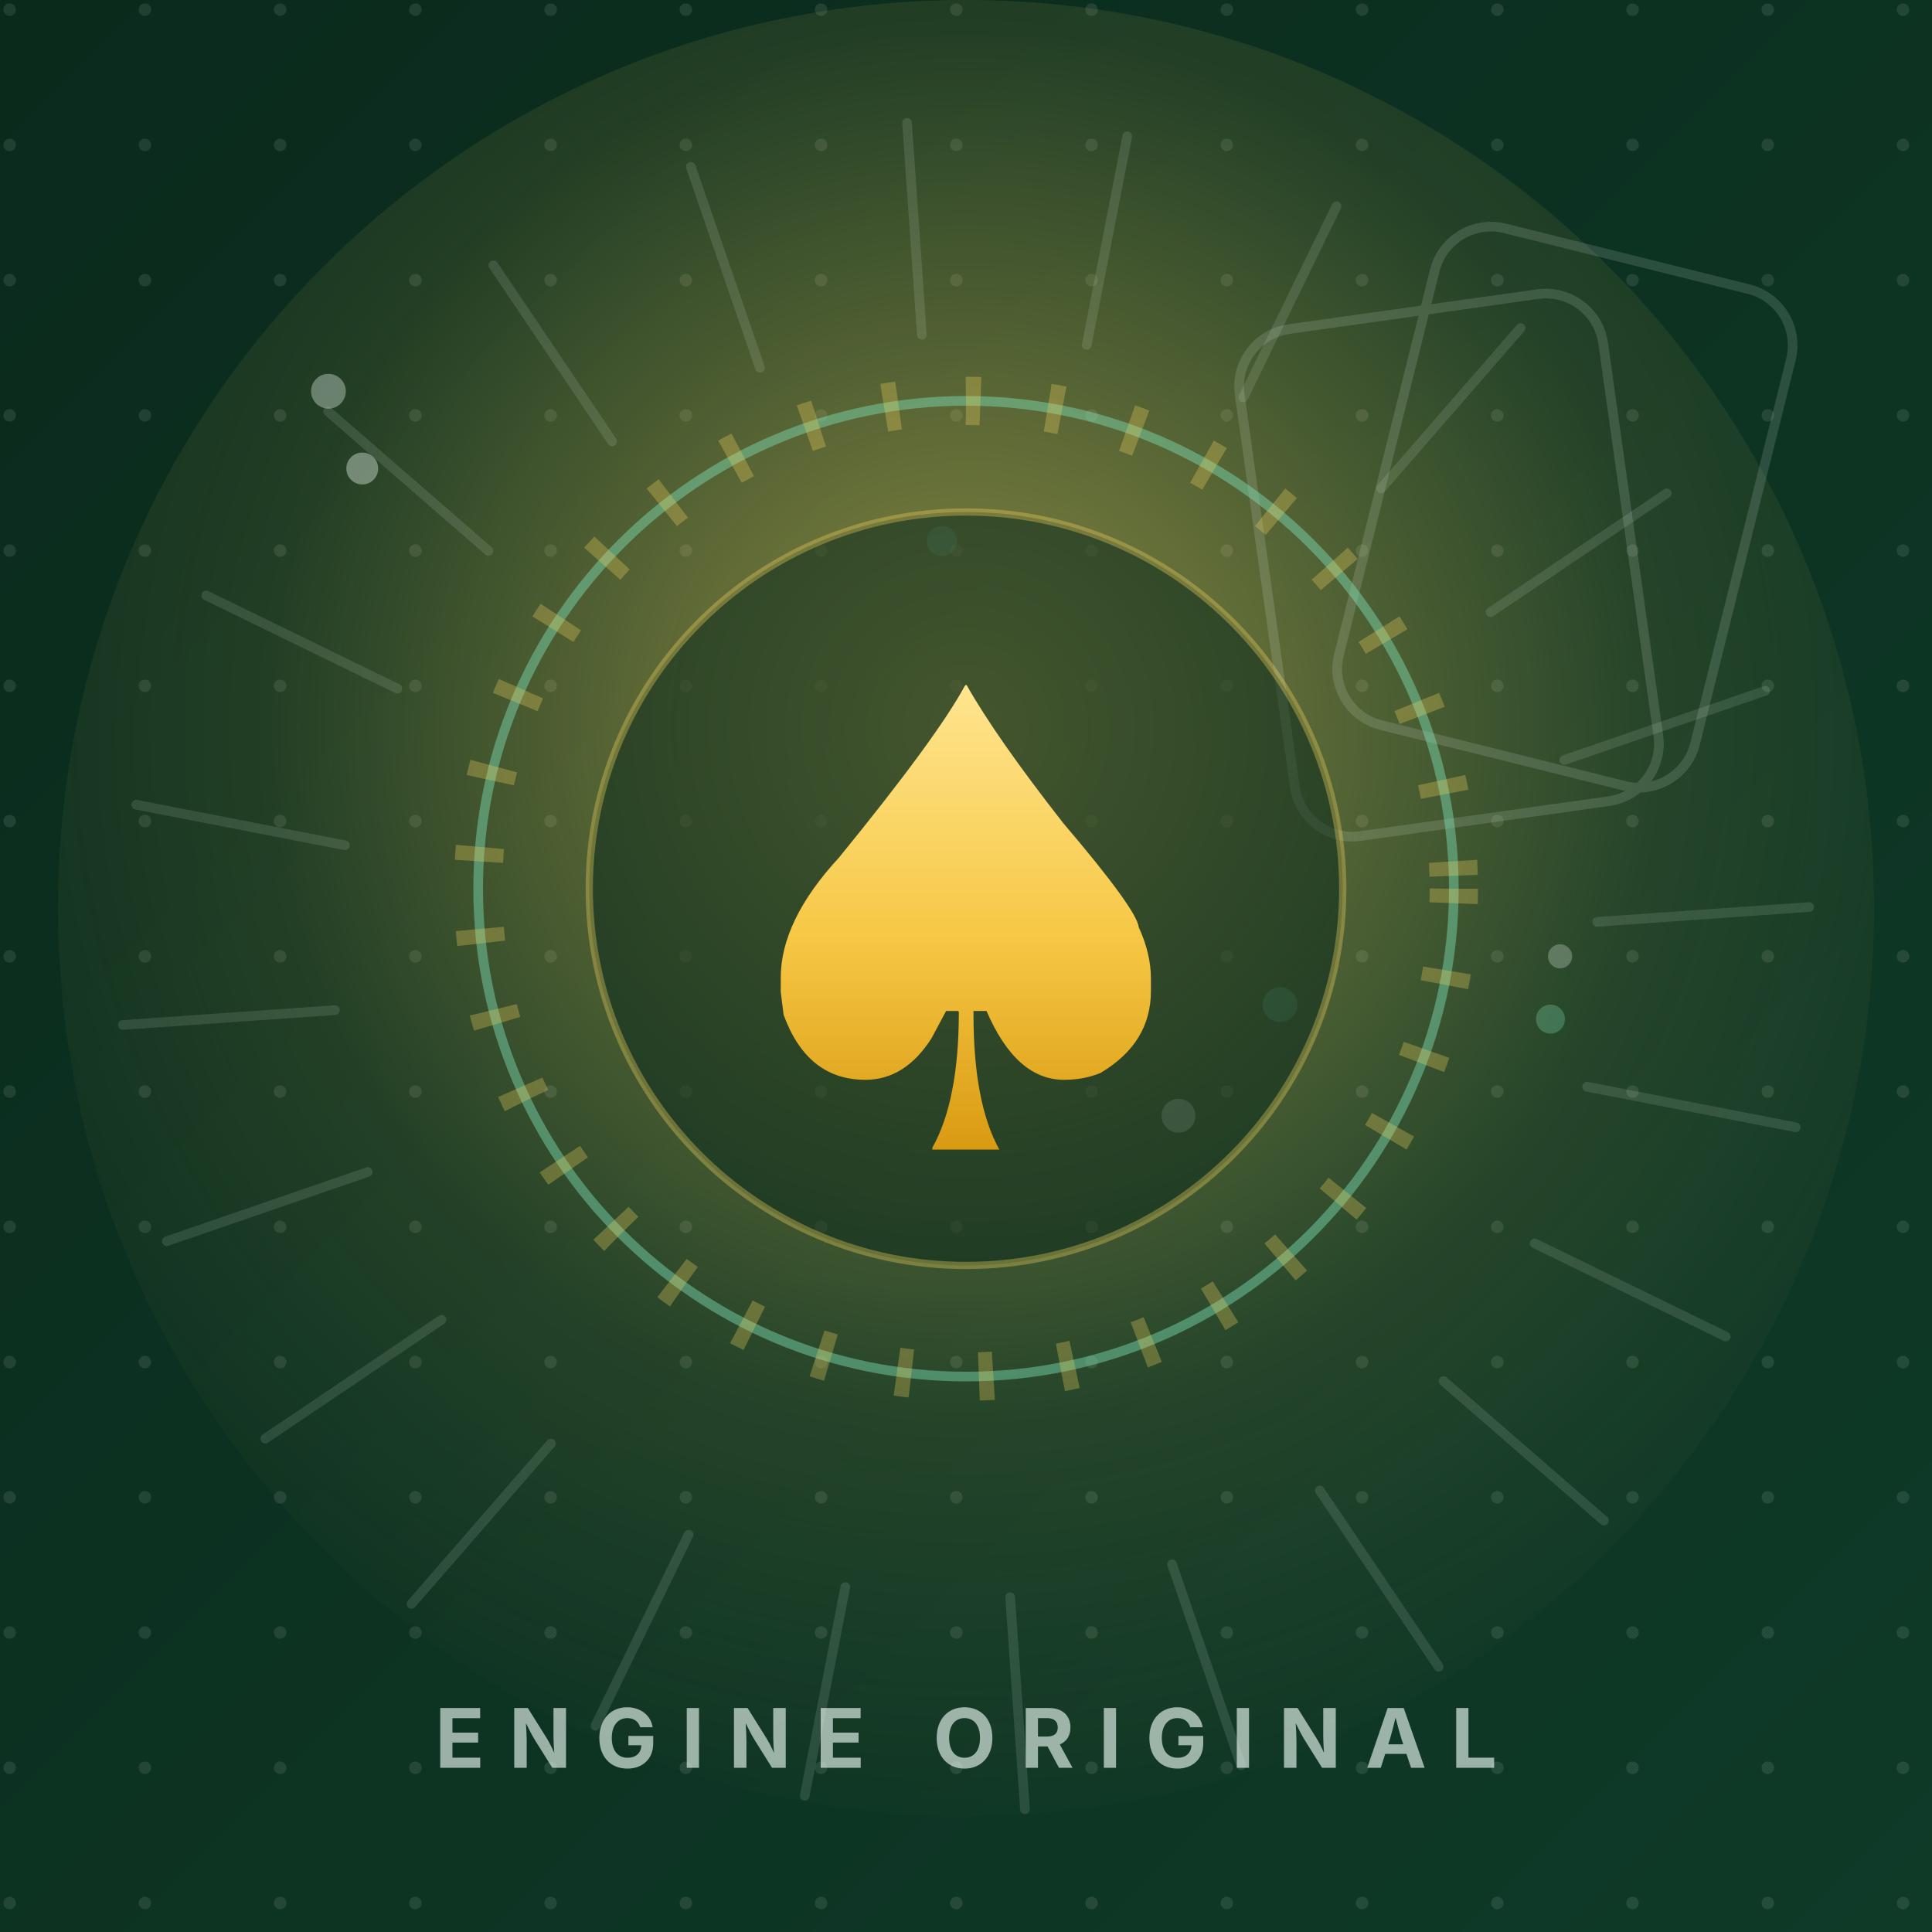
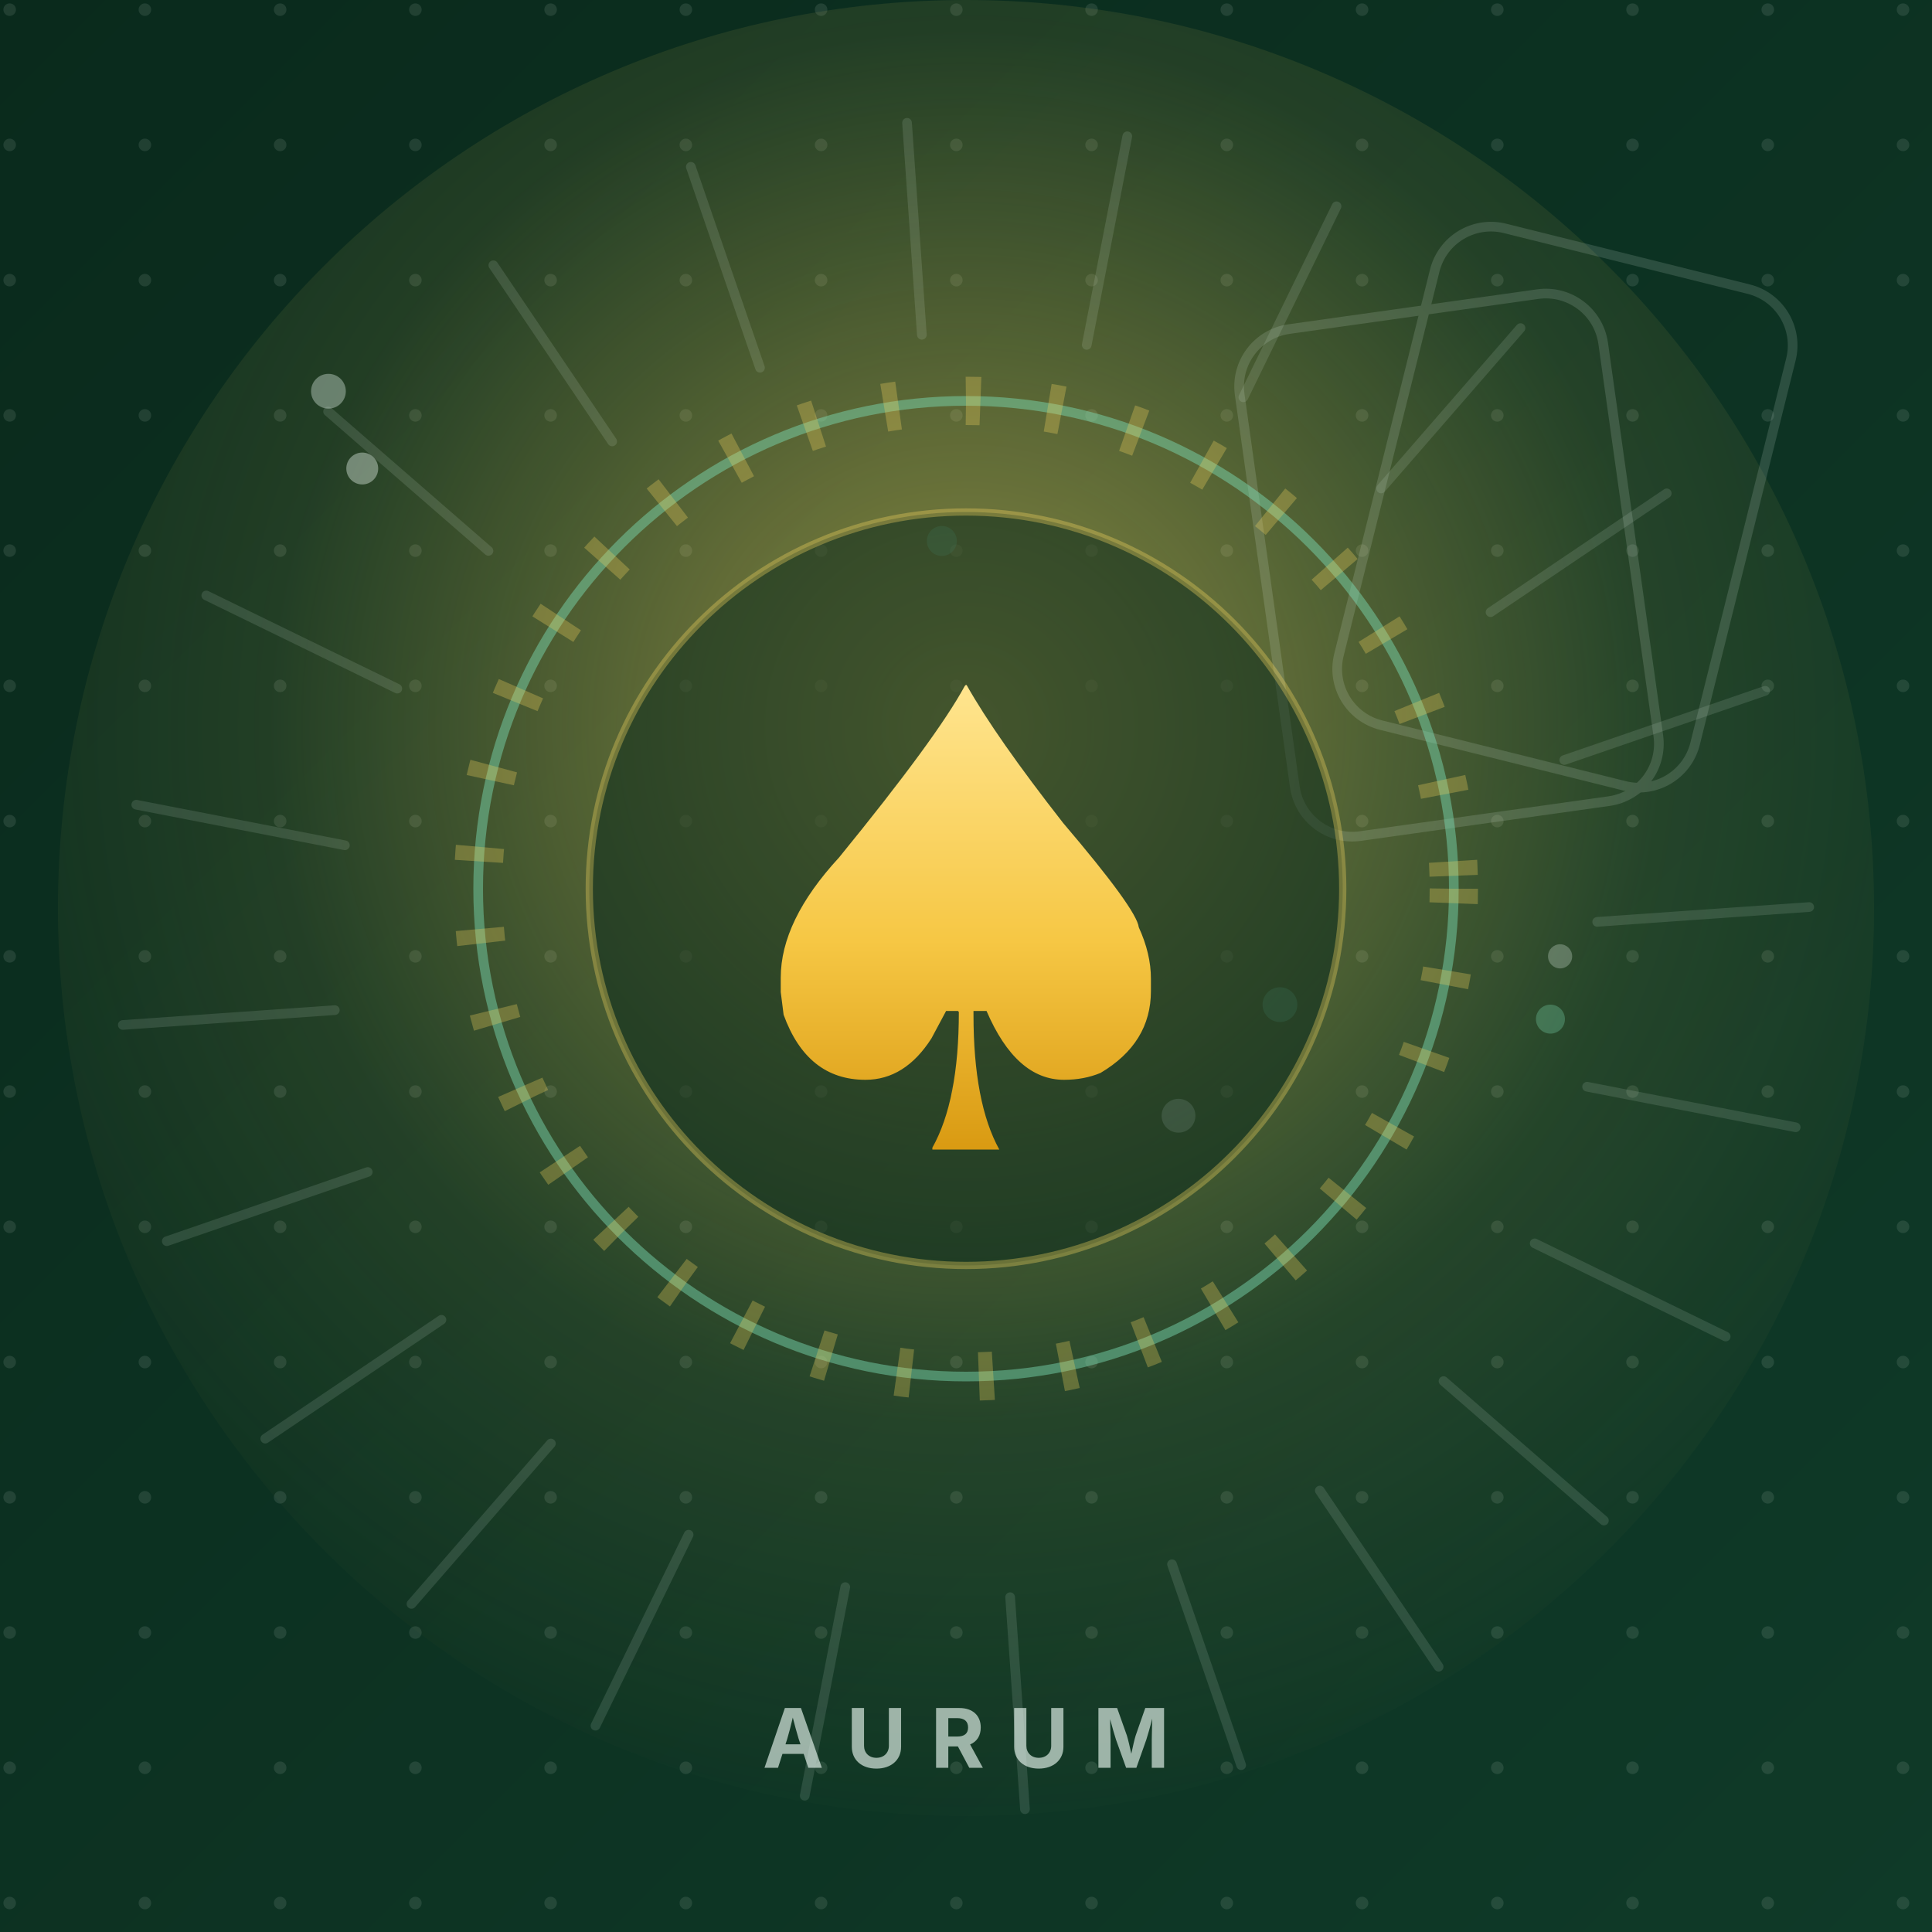
<svg xmlns="http://www.w3.org/2000/svg" viewBox="0 0 400 400" role="img" aria-label="Blackjack artwork">
  <defs>
    <linearGradient id="bg" x1="0" y1="0" x2="1" y2="1">
      <stop offset="0" stop-color="#0a2a1c" />
      <stop offset="1" stop-color="#0f3a28" />
    </linearGradient>
    <radialGradient id="glow" cx="50%" cy="40%" r="62%">
      <stop offset="0" stop-color="#f4d35e" stop-opacity=".55" />
      <stop offset=".62" stop-color="#f4d35e" stop-opacity=".10" />
      <stop offset="1" stop-color="#f4d35e" stop-opacity="0" />
    </radialGradient>
    <linearGradient id="gold" x1="0" y1="0" x2="0" y2="1">
      <stop offset="0" stop-color="#ffe58f" />
      <stop offset=".55" stop-color="#f6c744" />
      <stop offset="1" stop-color="#d99a12" />
    </linearGradient>
    <pattern id="dots" width="28" height="28" patternUnits="userSpaceOnUse">
      <circle cx="2" cy="2" r="1.3" fill="#f2fff8" opacity=".10" />
    </pattern>
  </defs>
  <rect width="400" height="400" fill="url(#bg)" />
  <rect width="400" height="400" fill="url(#dots)" />
  <circle cx="200" cy="188" r="188" fill="url(#glow)" />
  <g transform="rotate(11 200 200)">
    <rect x="199" y="24" width="2" height="46" rx="1" fill="#f2fff8" opacity=".12" transform="rotate(0 200 200)" />
    <rect x="199" y="24" width="2" height="46" rx="1" fill="#f2fff8" opacity=".12" transform="rotate(15 200 200)" />
    <rect x="199" y="24" width="2" height="46" rx="1" fill="#f2fff8" opacity=".12" transform="rotate(30 200 200)" />
    <rect x="199" y="24" width="2" height="46" rx="1" fill="#f2fff8" opacity=".12" transform="rotate(45 200 200)" />
    <rect x="199" y="24" width="2" height="46" rx="1" fill="#f2fff8" opacity=".12" transform="rotate(60 200 200)" />
    <rect x="199" y="24" width="2" height="46" rx="1" fill="#f2fff8" opacity=".12" transform="rotate(75 200 200)" />
    <rect x="199" y="24" width="2" height="46" rx="1" fill="#f2fff8" opacity=".12" transform="rotate(90 200 200)" />
    <rect x="199" y="24" width="2" height="46" rx="1" fill="#f2fff8" opacity=".12" transform="rotate(105 200 200)" />
    <rect x="199" y="24" width="2" height="46" rx="1" fill="#f2fff8" opacity=".12" transform="rotate(120 200 200)" />
    <rect x="199" y="24" width="2" height="46" rx="1" fill="#f2fff8" opacity=".12" transform="rotate(135 200 200)" />
    <rect x="199" y="24" width="2" height="46" rx="1" fill="#f2fff8" opacity=".12" transform="rotate(150 200 200)" />
    <rect x="199" y="24" width="2" height="46" rx="1" fill="#f2fff8" opacity=".12" transform="rotate(165 200 200)" />
    <rect x="199" y="24" width="2" height="46" rx="1" fill="#f2fff8" opacity=".12" transform="rotate(180 200 200)" />
    <rect x="199" y="24" width="2" height="46" rx="1" fill="#f2fff8" opacity=".12" transform="rotate(195 200 200)" />
    <rect x="199" y="24" width="2" height="46" rx="1" fill="#f2fff8" opacity=".12" transform="rotate(210 200 200)" />
    <rect x="199" y="24" width="2" height="46" rx="1" fill="#f2fff8" opacity=".12" transform="rotate(225 200 200)" />
    <rect x="199" y="24" width="2" height="46" rx="1" fill="#f2fff8" opacity=".12" transform="rotate(240 200 200)" />
    <rect x="199" y="24" width="2" height="46" rx="1" fill="#f2fff8" opacity=".12" transform="rotate(255 200 200)" />
    <rect x="199" y="24" width="2" height="46" rx="1" fill="#f2fff8" opacity=".12" transform="rotate(270 200 200)" />
    <rect x="199" y="24" width="2" height="46" rx="1" fill="#f2fff8" opacity=".12" transform="rotate(285 200 200)" />
    <rect x="199" y="24" width="2" height="46" rx="1" fill="#f2fff8" opacity=".12" transform="rotate(300 200 200)" />
    <rect x="199" y="24" width="2" height="46" rx="1" fill="#f2fff8" opacity=".12" transform="rotate(315 200 200)" />
    <rect x="199" y="24" width="2" height="46" rx="1" fill="#f2fff8" opacity=".12" transform="rotate(330 200 200)" />
    <rect x="199" y="24" width="2" height="46" rx="1" fill="#f2fff8" opacity=".12" transform="rotate(345 200 200)" />
  </g>
  <circle cx="321" cy="211" r="3.0" fill="#7ee0b8" opacity="0.29" />
  <circle cx="75" cy="97" r="3.3" fill="#f2fff8" opacity="0.38" />
  <circle cx="244" cy="231" r="3.5" fill="#f2fff8" opacity="0.28" />
  <circle cx="265" cy="208" r="3.6" fill="#7ee0b8" opacity="0.23" />
  <circle cx="68" cy="81" r="3.6" fill="#f2fff8" opacity="0.35" />
  <circle cx="323" cy="198" r="2.5" fill="#f2fff8" opacity="0.26" />
  <circle cx="195" cy="112" r="3.1" fill="#7ee0b8" opacity="0.22" />
  <g opacity=".14" fill="none" stroke="#f2fff8" stroke-width="2">
    <rect x="286" y="52" width="76" height="106" rx="12" transform="rotate(14 324 105)" />
    <rect x="262" y="64" width="76" height="106" rx="12" transform="rotate(-8 300 117)" />
  </g>
  <circle cx="200" cy="184" r="101" fill="none" stroke="#7ee0b8" stroke-opacity=".45" stroke-width="2" />
  <circle cx="200" cy="184" r="101" fill="none" stroke="#f4d35e" stroke-opacity=".30" stroke-width="10" stroke-dasharray="3 14" />
  <circle cx="200" cy="184" r="78" fill="#0a2a1c" fill-opacity=".55" stroke="#f4d35e" stroke-opacity=".35" stroke-width="1.5" />
  <text x="200" y="238" font-size="132" text-anchor="middle" fill="url(#gold)" font-family="'SF Pro Display','Segoe UI',system-ui,sans-serif" font-weight="800">♠</text>
-   <text x="200" y="366" font-size="17" letter-spacing="5" text-anchor="middle" fill="#f2fff8" fill-opacity=".62" font-family="'SF Pro Text','Segoe UI',system-ui,sans-serif" font-weight="700">ENGINE ORIGINAL</text>
+   <text x="200" y="366" font-size="17" letter-spacing="5" text-anchor="middle" fill="#f2fff8" fill-opacity=".62" font-family="'SF Pro Text','Segoe UI',system-ui,sans-serif" font-weight="700">AURUM</text>
</svg>
